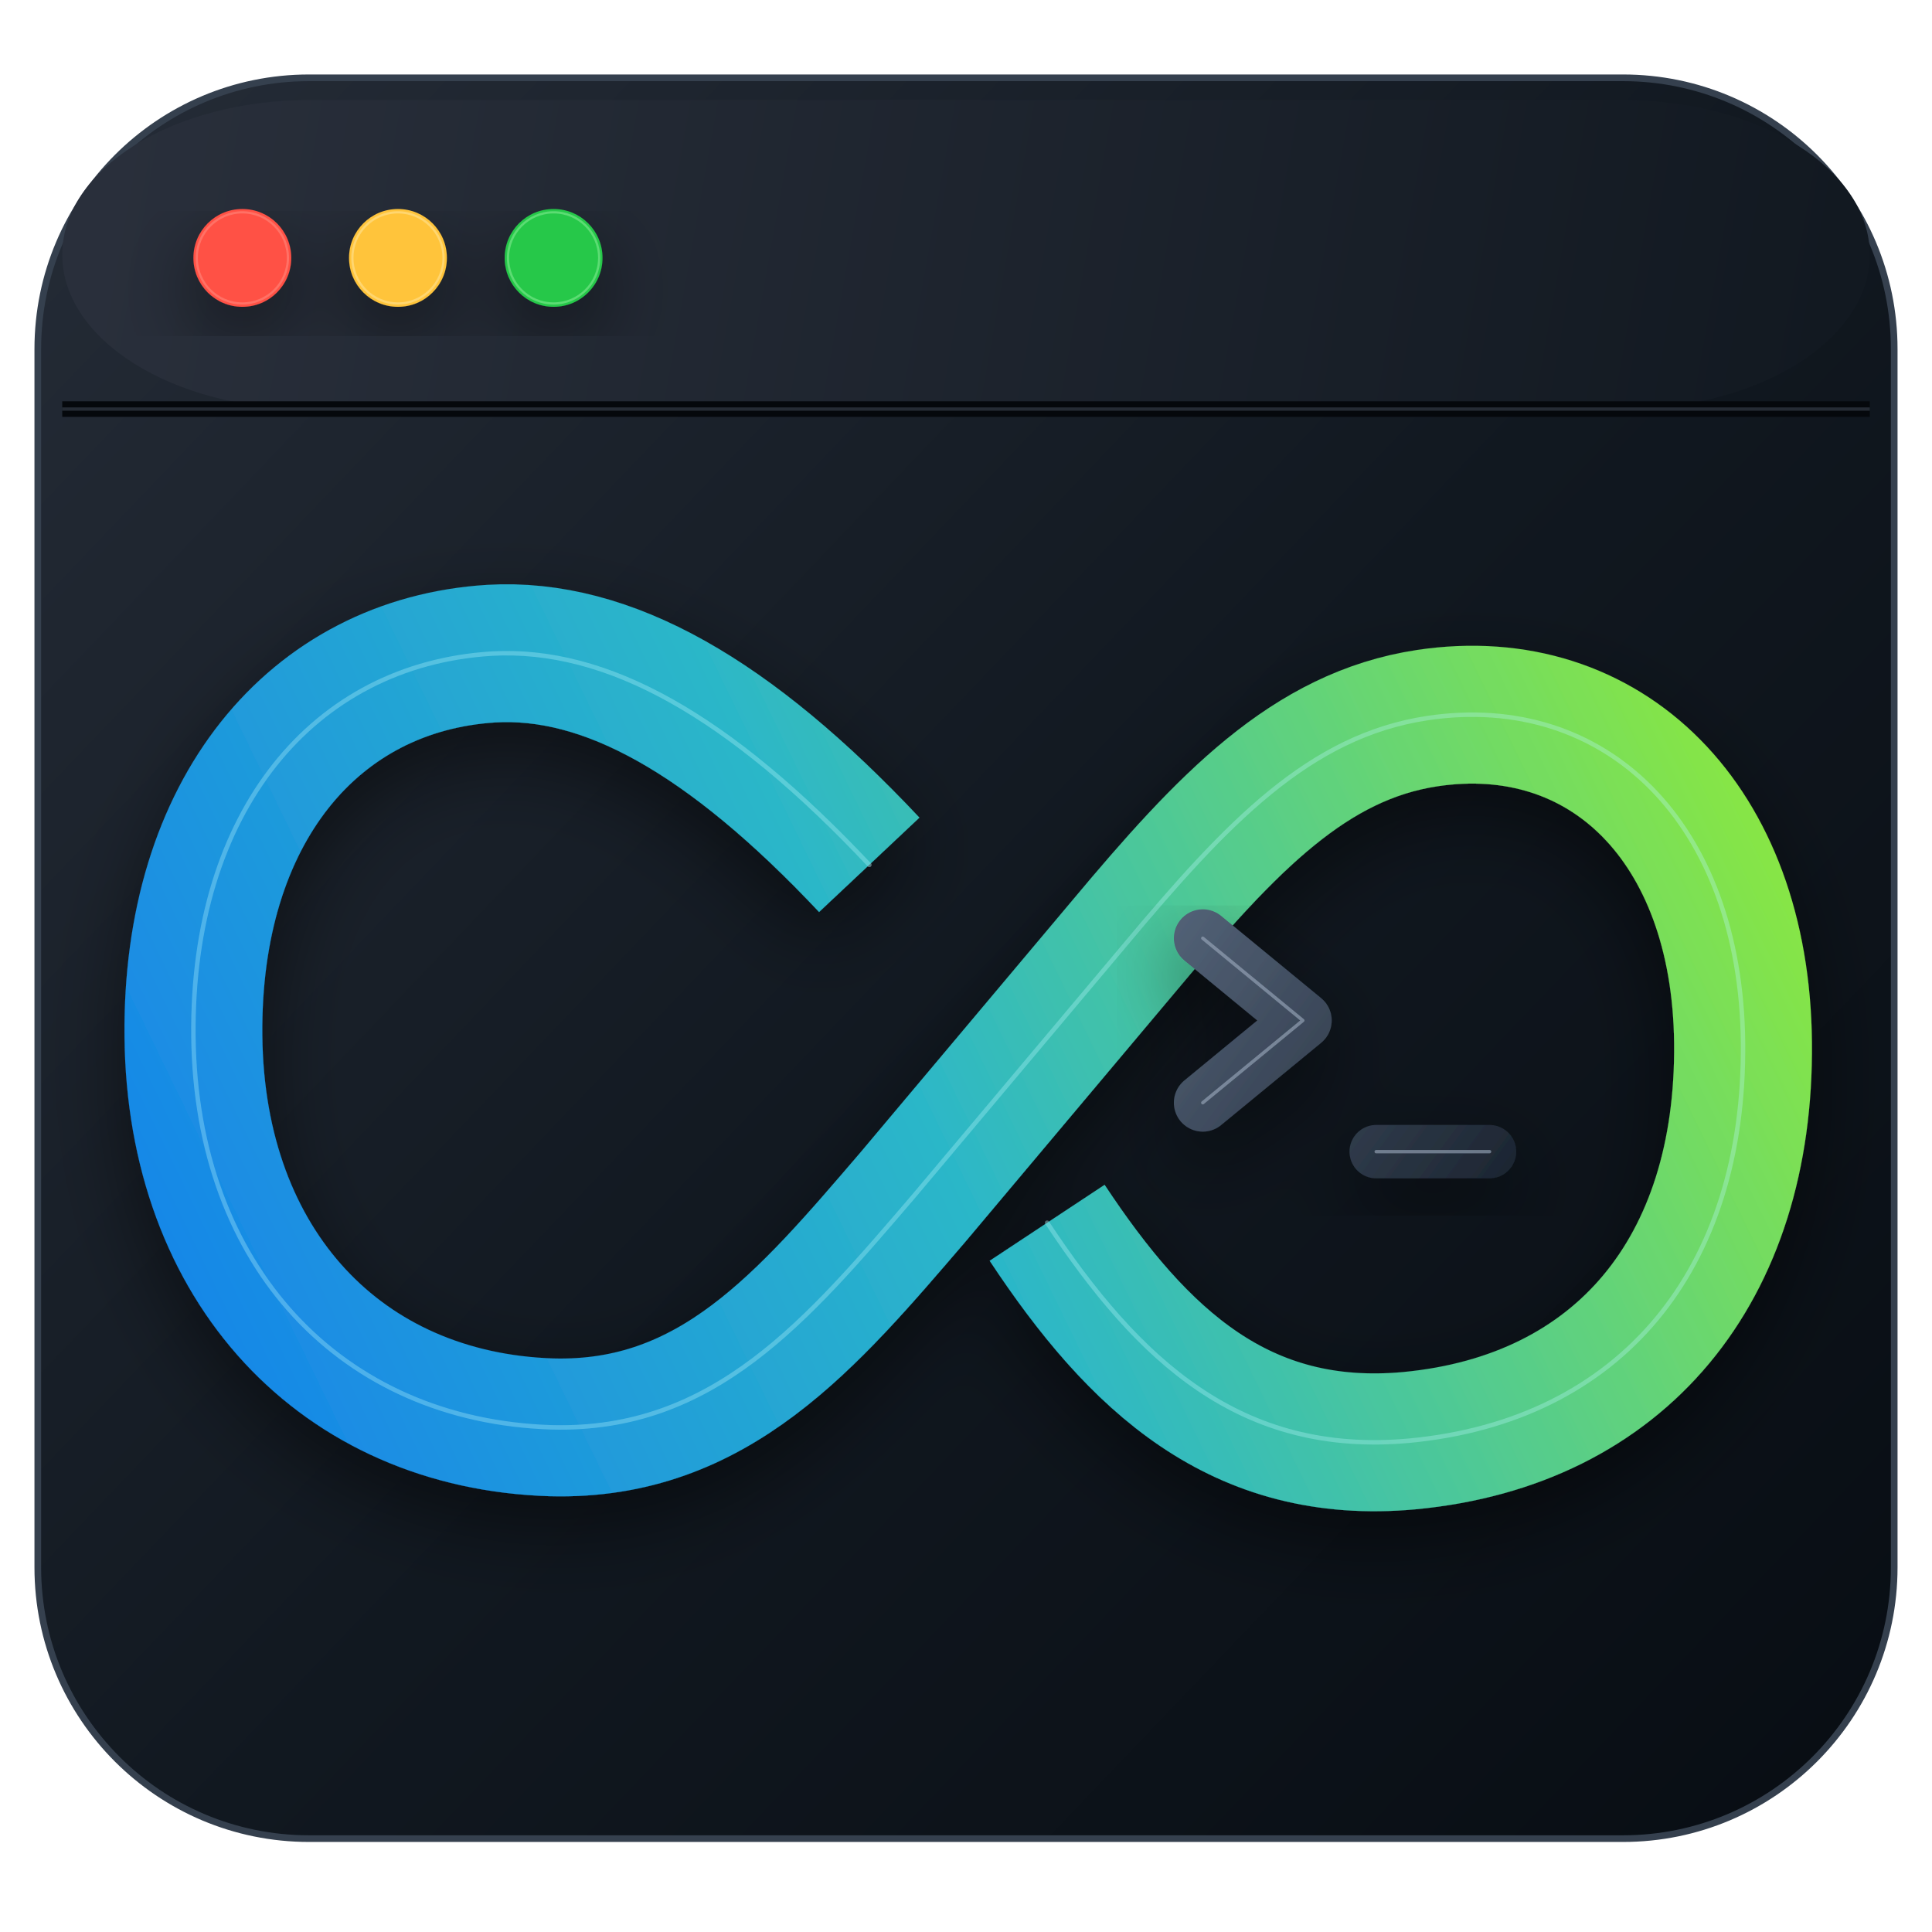
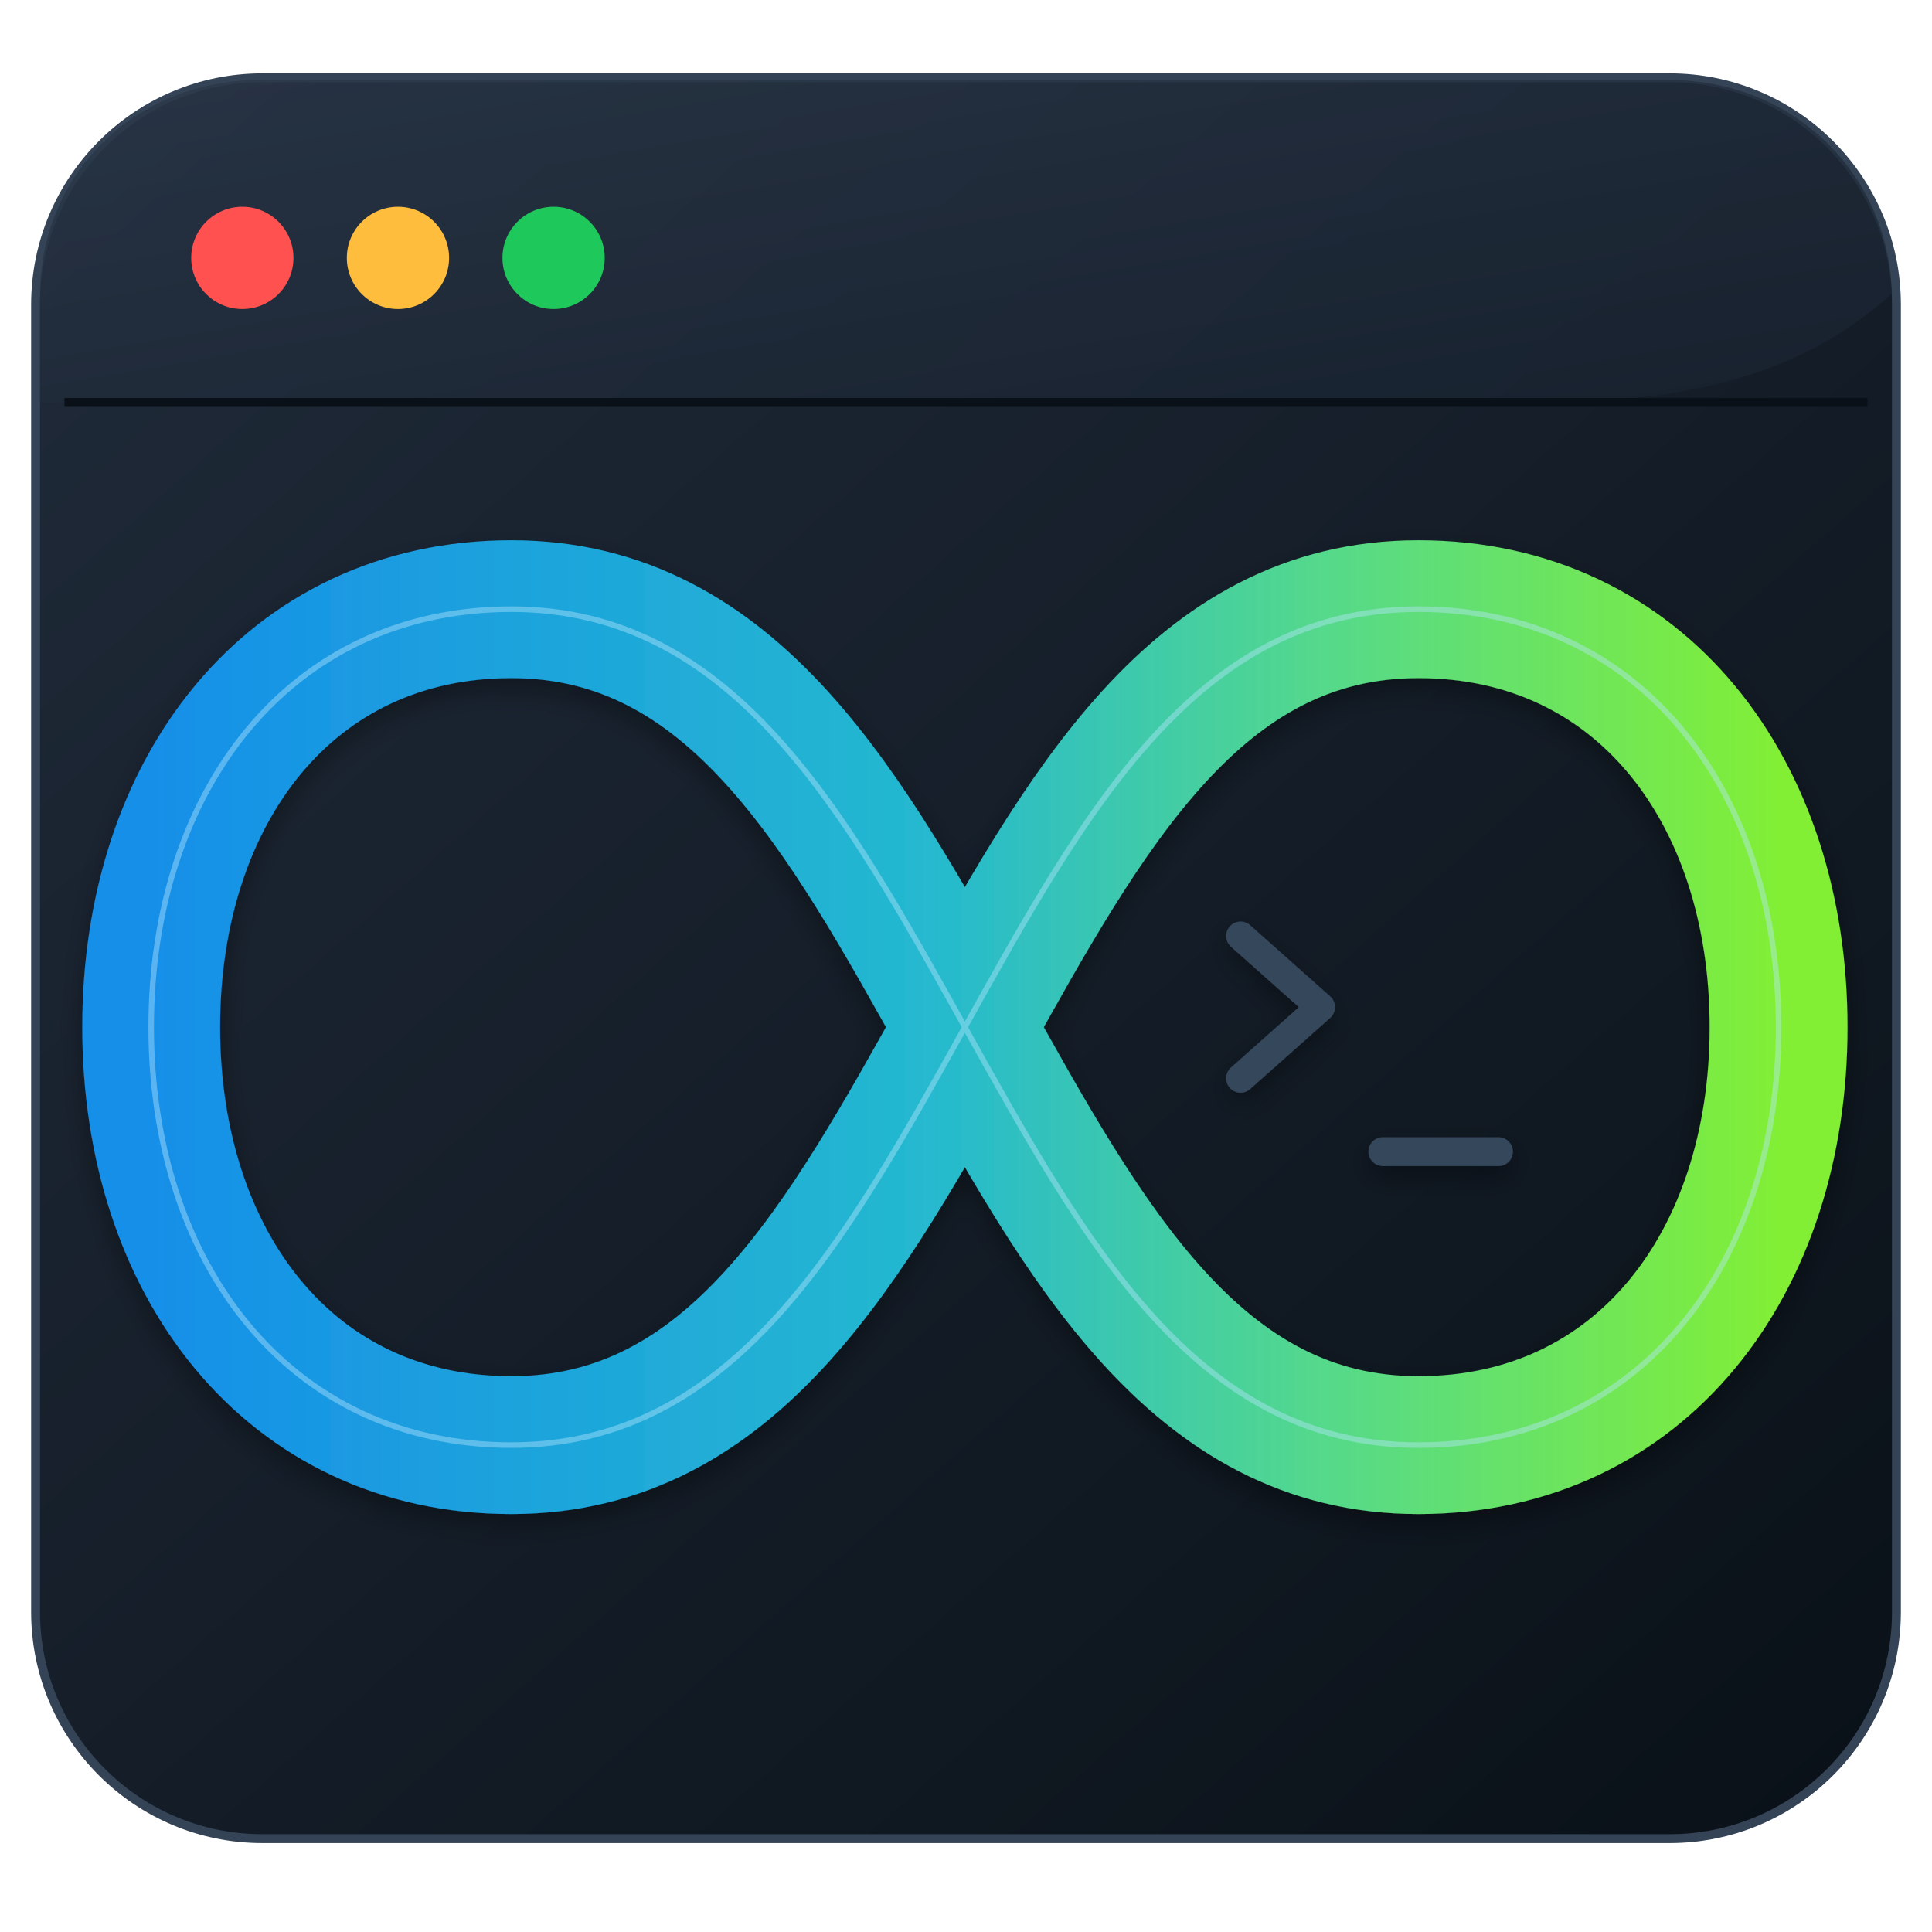
- <svg xmlns="http://www.w3.org/2000/svg" width="869" height="869" viewBox="0 0 869 869" fill="none">
+ <svg xmlns="http://www.w3.org/2000/svg" width="869" height="869" viewBox="0 0 869 869">
  <defs>
-     <linearGradient id="windowBg" x1="18" y1="32" x2="852" y2="829" gradientUnits="userSpaceOnUse">
-       <stop stop-color="#252C37" />
-       <stop offset="0.52" stop-color="#111820" />
-       <stop offset="1" stop-color="#080D13" />
+     <linearGradient id="bg" x1="0" y1="0" x2="0.95" y2="1">
+       <stop offset="0" stop-color="#202b3a" />
+       <stop offset="1" stop-color="#0a1118" />
    </linearGradient>
-     <linearGradient id="headerBg" x1="22" y1="36" x2="850" y2="184" gradientUnits="userSpaceOnUse">
-       <stop stop-color="#2A303C" />
-       <stop offset="1" stop-color="#111820" />
+     <linearGradient id="inf" x1="0" y1="0" x2="1" y2="0">
+       <stop offset="0" stop-color="#168fe8" />
+       <stop offset="0.48" stop-color="#25b9cf" />
+       <stop offset="0.72" stop-color="#55d98b" />
+       <stop offset="1" stop-color="#82ef35" />
    </linearGradient>
-     <linearGradient id="logoGrad" x1="95" y1="615" x2="774" y2="285" gradientUnits="userSpaceOnUse">
-       <stop stop-color="#1787E8" />
-       <stop offset="0.45" stop-color="#2CB7C8" />
-       <stop offset="1" stop-color="#8CE83E" />
-     </linearGradient>
-     <linearGradient id="glyphGrad" x1="524" y1="420" x2="680" y2="535" gradientUnits="userSpaceOnUse">
-       <stop stop-color="#526176" />
-       <stop offset="1" stop-color="#1B2430" />
+     <linearGradient id="topShade" x1="0" y1="0" x2="1" y2="1">
+       <stop offset="0" stop-color="#2a3748" />
+       <stop offset="1" stop-color="#182230" />
    </linearGradient>
    <filter id="shadow" x="-30%" y="-30%" width="160%" height="160%">
-       <feDropShadow dx="0" dy="14" stdDeviation="18" flood-color="#000000" flood-opacity="0.48" />
-     </filter>
-     <filter id="softGlow" x="-30%" y="-30%" width="160%" height="160%">
-       <feGaussianBlur stdDeviation="8" result="blur" />
-       <feMerge>
-         <feMergeNode in="blur" />
-         <feMergeNode in="SourceGraphic" />
-       </feMerge>
+       <feDropShadow dx="0" dy="5" stdDeviation="6" flood-color="#000" flood-opacity=".35" />
    </filter>
  </defs>
-   <rect x="17" y="35" width="835" height="792" rx="122" fill="url(#windowBg)" stroke="#35404E" stroke-width="3" />
-   <rect x="28" y="45" width="813" height="139" rx="111" fill="url(#headerBg)" />
-   <path d="M28 184H841" stroke="#05080C" stroke-width="7" />
-   <path d="M28 184H841" stroke="#485361" stroke-opacity="0.48" stroke-width="1.5" />
-   <g filter="url(#shadow)">
-     <circle cx="109" cy="116" r="22" fill="#FF5144" />
-     <circle cx="109" cy="116" r="20.5" fill="none" stroke="#FF8379" stroke-opacity="0.65" />
-     <circle cx="179" cy="116" r="22" fill="#FFC43B" />
-     <circle cx="179" cy="116" r="20.5" fill="none" stroke="#FFE18B" stroke-opacity="0.65" />
-     <circle cx="249" cy="116" r="22" fill="#27C84A" />
-     <circle cx="249" cy="116" r="20.5" fill="none" stroke="#7DE98E" stroke-opacity="0.6" />
-   </g>
-   <g filter="url(#shadow)">
-     <path d="M391 389              C328 322 273 291 221 294              C141 299 86 365 87 466              C88 570 154 639 248 642              C321 644 363 594 411 538              L506 425              C552 370 589 331 642 323              C722 311 783 370 784 469              C785 571 729 639 634 648              C558 655 512 612 471 550" stroke="url(#logoGrad)" stroke-width="62" stroke-linecap="butt" stroke-linejoin="round" />
-     <path d="M391 389              C328 322 273 291 221 294              C141 299 86 365 87 466              C88 570 154 639 248 642              C321 644 363 594 411 538              L506 425              C552 370 589 331 642 323              C722 311 783 370 784 469              C785 571 729 639 634 648              C558 655 512 612 471 550" stroke="#B9F6FF" stroke-opacity="0.32" stroke-width="2" stroke-linecap="round" stroke-linejoin="round" />
-   </g>
-   <g filter="url(#shadow)">
-     <path d="M541 422L586 459L541 496" stroke="url(#glyphGrad)" stroke-width="26" stroke-linecap="round" stroke-linejoin="round" />
-     <path d="M619 518H670" stroke="url(#glyphGrad)" stroke-width="24" stroke-linecap="round" />
-     <path d="M541 422L586 459L541 496" stroke="#9BA9BC" stroke-opacity="0.62" stroke-width="1.5" stroke-linecap="round" stroke-linejoin="round" />
-     <path d="M619 518H670" stroke="#9BA9BC" stroke-opacity="0.62" stroke-width="1.5" stroke-linecap="round" />
+   <rect x="16" y="35" width="837" height="792" rx="102" fill="url(#bg)" stroke="#344355" stroke-width="4" />
+   <path d="M18 133C18 78 61 36 117 36H751C807 36 851 79 851 135V132C808 171 754 181 691 181H18Z" fill="url(#topShade)" opacity=".72" />
+   <path d="M29 181H840" stroke="#091017" stroke-width="4" />
+   <circle cx="109" cy="116" r="23" fill="#ff514f" />
+   <circle cx="179" cy="116" r="23" fill="#ffbd3e" />
+   <circle cx="249" cy="116" r="23" fill="#1fc85b" />
+   <path d="M434 462  C380 365 330 274 230 274  C130 274 68 356 68 462  C68 568 130 650 230 650  C330 650 380 559 434 462  C488 365 538 274 638 274  C738 274 800 356 800 462  C800 568 738 650 638 650  C538 650 488 559 434 462" fill="none" stroke="url(#inf)" stroke-width="62" stroke-linecap="round" stroke-linejoin="round" filter="url(#shadow)" />
+   <path d="M434 462  C380 365 330 274 230 274  C130 274 68 356 68 462  C68 568 130 650 230 650  C330 650 380 559 434 462  C488 365 538 274 638 274  C738 274 800 356 800 462  C800 568 738 650 638 650  C538 650 488 559 434 462" fill="none" stroke="#b8e6ff" stroke-width="2.5" stroke-linecap="round" opacity=".42" />
+   <g fill="none" stroke="#35465a" stroke-width="13" stroke-linecap="round" stroke-linejoin="round" filter="url(#shadow)">
+     <path d="M558 421L594 453L558 485" />
+     <path d="M622 518H674" />
  </g>
</svg>
